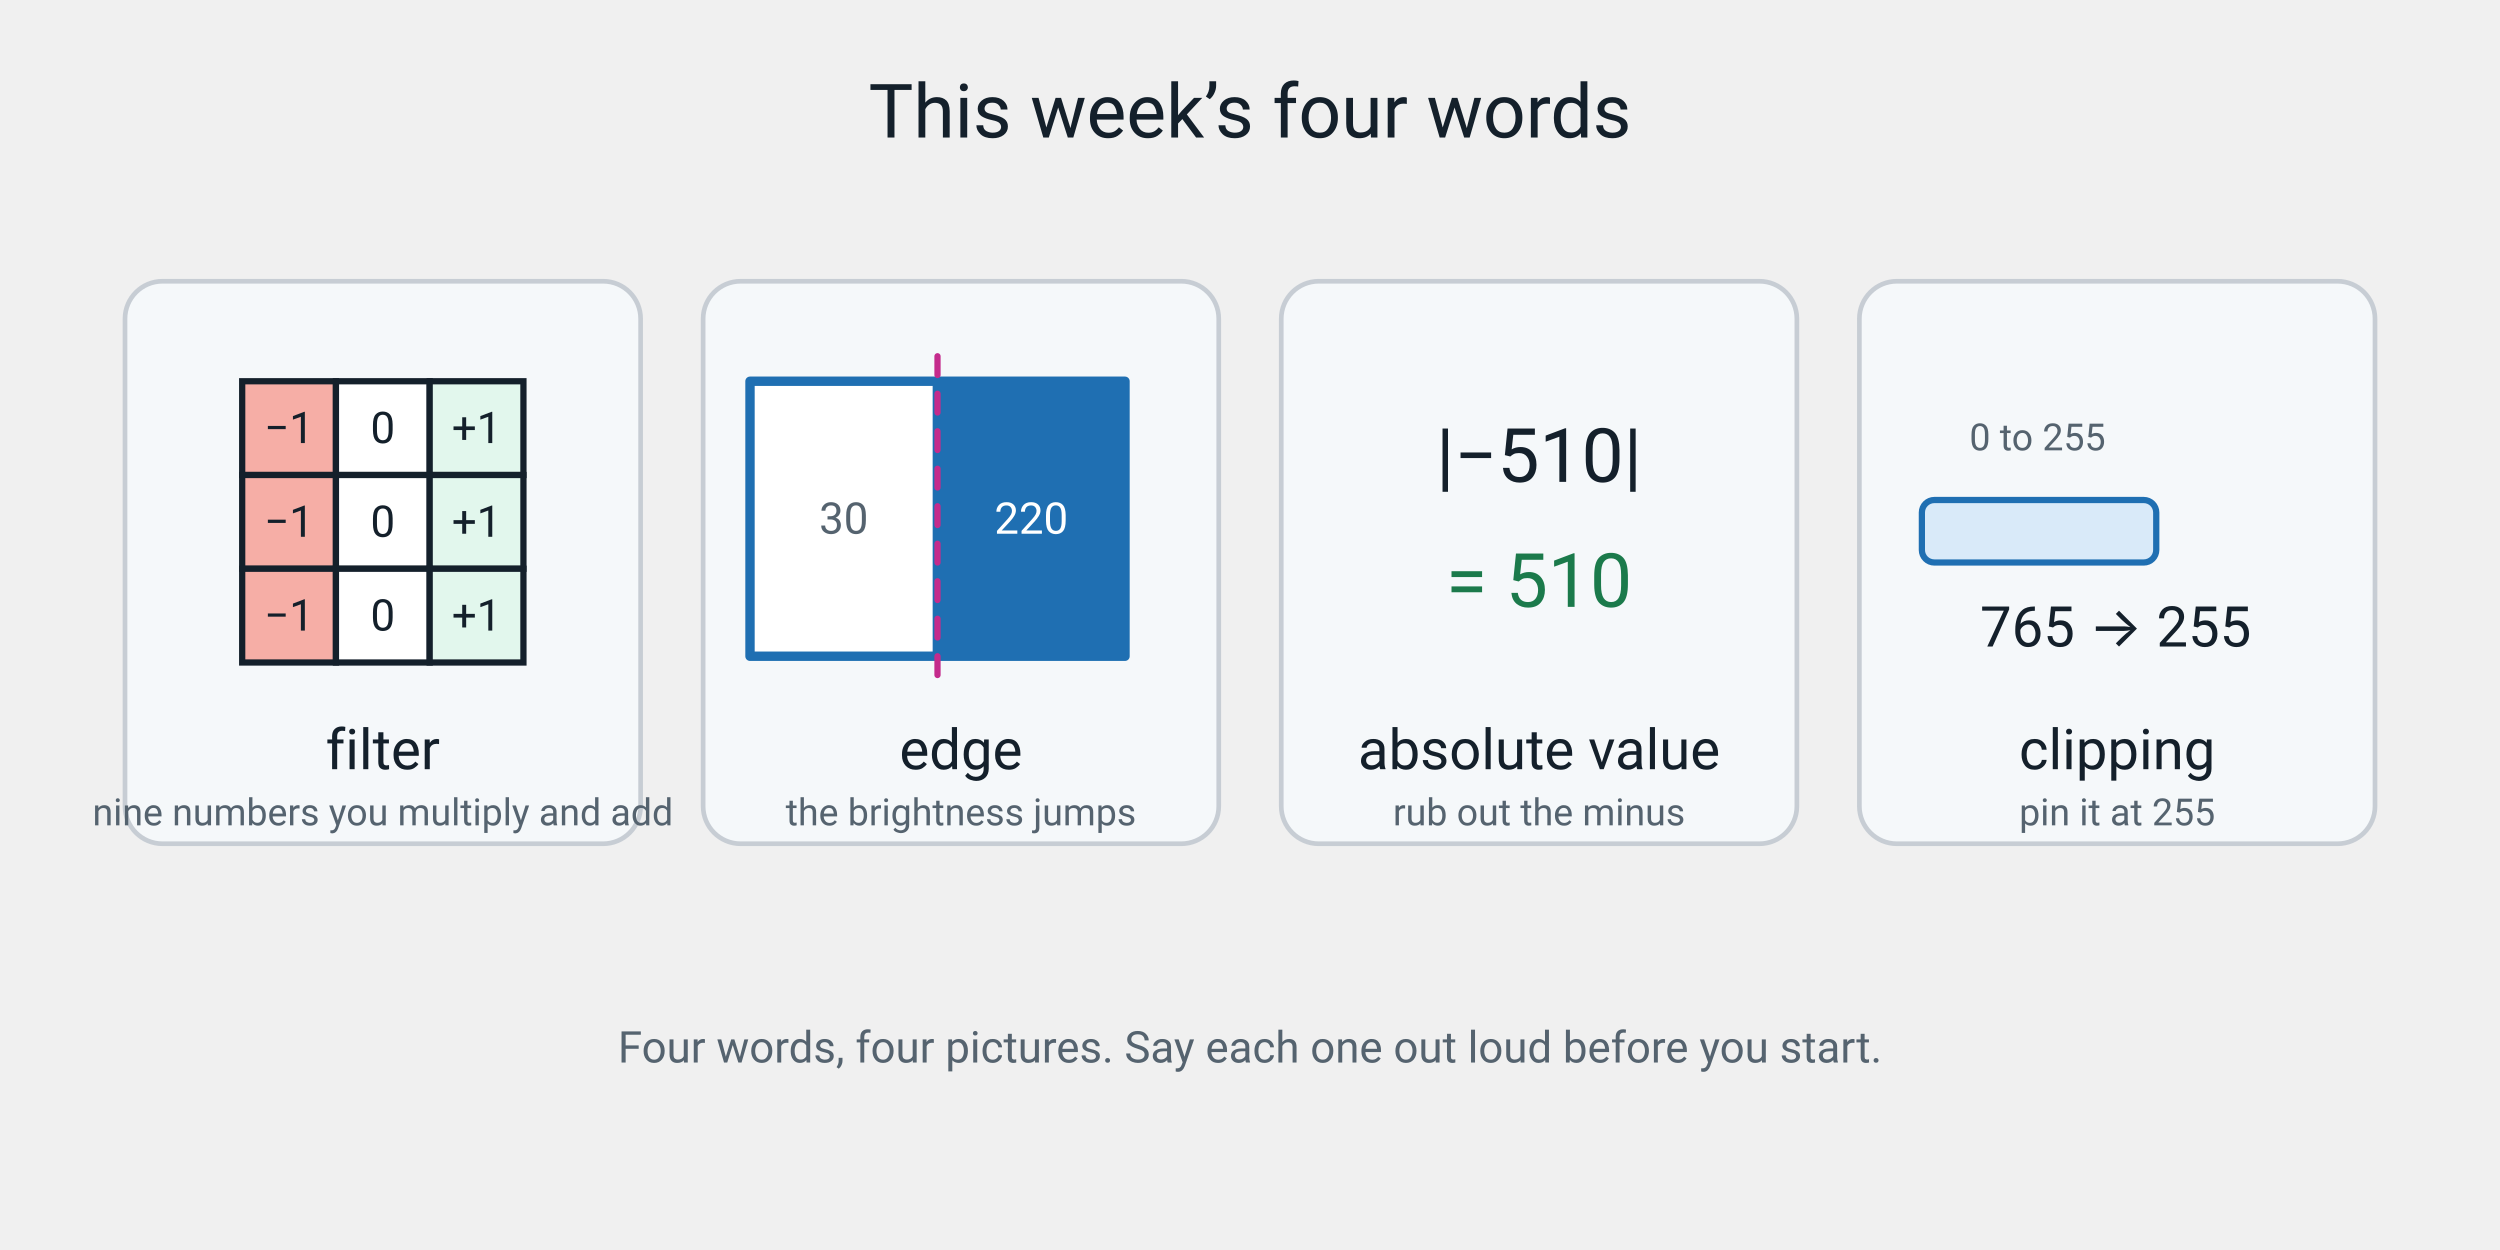
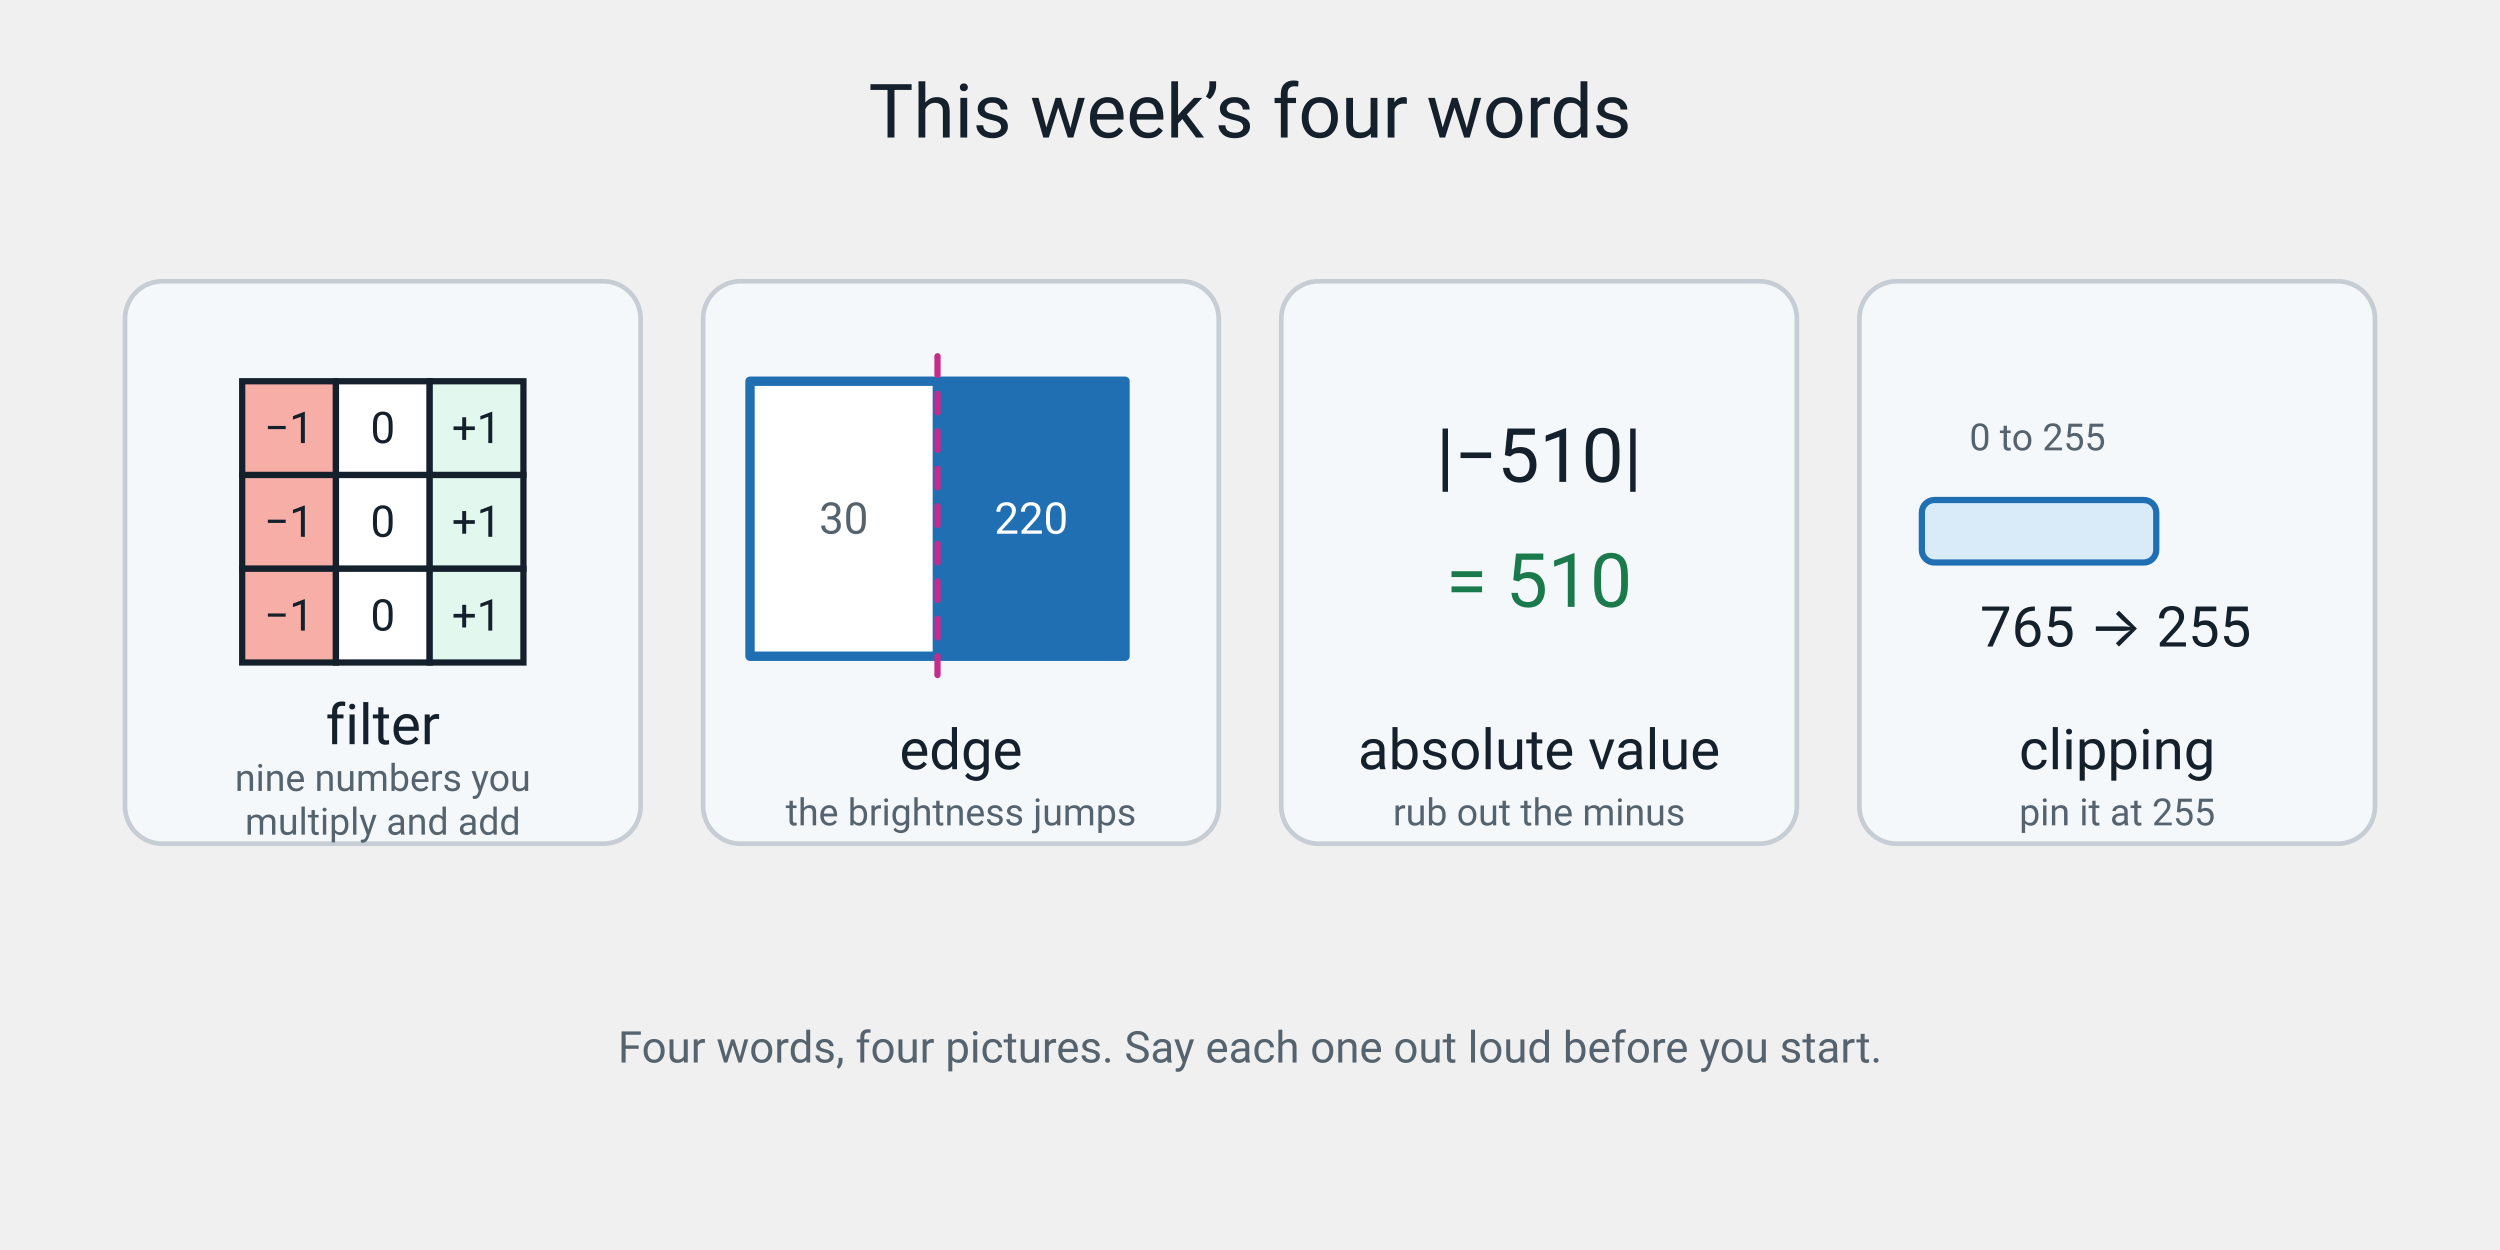
<svg xmlns="http://www.w3.org/2000/svg" viewBox="0 0 800 400" role="img">
  <text x="400" y="44" font-family="ui-sans-serif, system-ui, -apple-system, 'Segoe UI', Roboto, sans-serif" font-size="24" fill="#14202B" text-anchor="middle">This week’s four words</text>
  <rect x="40" y="90" width="165" height="180" rx="12" fill="#F5F8FA" stroke="#C7CDD4" stroke-width="1.5" stroke-linejoin="round" />
-   <text x="122.5" y="240" font-family="ui-sans-serif, system-ui, -apple-system, 'Segoe UI', Roboto, sans-serif" font-size="18" fill="#14202B" text-anchor="middle" dominant-baseline="central">filter</text>
-   <text x="122.5" y="260" font-family="ui-sans-serif, system-ui, -apple-system, 'Segoe UI', Roboto, sans-serif" font-size="12" fill="#55636F" text-anchor="middle" dominant-baseline="central">nine numbers you multiply and add</text>
+   <text x="122.5" y="232" font-family="ui-sans-serif, system-ui, -apple-system, 'Segoe UI', Roboto, sans-serif" font-size="18" fill="#14202B" text-anchor="middle" dominant-baseline="central">filter</text>
+   <text x="122.5" y="249" font-family="ui-sans-serif, system-ui, -apple-system, 'Segoe UI', Roboto, sans-serif" font-size="12" fill="#55636F" text-anchor="middle" dominant-baseline="central">nine numbers you</text>
+   <text x="122.5" y="263" font-family="ui-sans-serif, system-ui, -apple-system, 'Segoe UI', Roboto, sans-serif" font-size="12" fill="#55636F" text-anchor="middle" dominant-baseline="central">multiply and add</text>
  <rect x="225" y="90" width="165" height="180" rx="12" fill="#F5F8FA" stroke="#C7CDD4" stroke-width="1.5" stroke-linejoin="round" />
  <text x="307.5" y="240" font-family="ui-sans-serif, system-ui, -apple-system, 'Segoe UI', Roboto, sans-serif" font-size="18" fill="#14202B" text-anchor="middle" dominant-baseline="central">edge</text>
  <text x="307.5" y="260" font-family="ui-sans-serif, system-ui, -apple-system, 'Segoe UI', Roboto, sans-serif" font-size="12" fill="#55636F" text-anchor="middle" dominant-baseline="central">the brightness jumps</text>
  <rect x="410" y="90" width="165" height="180" rx="12" fill="#F5F8FA" stroke="#C7CDD4" stroke-width="1.5" stroke-linejoin="round" />
  <text x="492.5" y="240" font-family="ui-sans-serif, system-ui, -apple-system, 'Segoe UI', Roboto, sans-serif" font-size="18" fill="#14202B" text-anchor="middle" dominant-baseline="central">absolute value</text>
  <text x="492.5" y="260" font-family="ui-sans-serif, system-ui, -apple-system, 'Segoe UI', Roboto, sans-serif" font-size="12" fill="#55636F" text-anchor="middle" dominant-baseline="central">rub out the minus</text>
  <rect x="595" y="90" width="165" height="180" rx="12" fill="#F5F8FA" stroke="#C7CDD4" stroke-width="1.5" stroke-linejoin="round" />
  <text x="677.5" y="240" font-family="ui-sans-serif, system-ui, -apple-system, 'Segoe UI', Roboto, sans-serif" font-size="18" fill="#14202B" text-anchor="middle" dominant-baseline="central">clipping</text>
  <text x="677.5" y="260" font-family="ui-sans-serif, system-ui, -apple-system, 'Segoe UI', Roboto, sans-serif" font-size="12" fill="#55636F" text-anchor="middle" dominant-baseline="central">pin it at 255</text>
  <rect x="77.5" y="122" width="30" height="30" fill="#F6AEA6" stroke="#14202B" stroke-width="2" />
  <text x="92.5" y="137.0" font-family="ui-sans-serif, system-ui, -apple-system, 'Segoe UI', Roboto, sans-serif" font-size="14" fill="#14202B" text-anchor="middle" dominant-baseline="central">−1</text>
  <rect x="107.5" y="122" width="30" height="30" fill="#FFFFFF" stroke="#14202B" stroke-width="2" />
  <text x="122.5" y="137.0" font-family="ui-sans-serif, system-ui, -apple-system, 'Segoe UI', Roboto, sans-serif" font-size="14" fill="#14202B" text-anchor="middle" dominant-baseline="central">0</text>
  <rect x="137.5" y="122" width="30" height="30" fill="#E2F7ED" stroke="#14202B" stroke-width="2" />
  <text x="152.5" y="137.0" font-family="ui-sans-serif, system-ui, -apple-system, 'Segoe UI', Roboto, sans-serif" font-size="14" fill="#14202B" text-anchor="middle" dominant-baseline="central">+1</text>
  <rect x="77.5" y="152" width="30" height="30" fill="#F6AEA6" stroke="#14202B" stroke-width="2" />
  <text x="92.5" y="167.0" font-family="ui-sans-serif, system-ui, -apple-system, 'Segoe UI', Roboto, sans-serif" font-size="14" fill="#14202B" text-anchor="middle" dominant-baseline="central">−1</text>
  <rect x="107.5" y="152" width="30" height="30" fill="#FFFFFF" stroke="#14202B" stroke-width="2" />
  <text x="122.5" y="167.0" font-family="ui-sans-serif, system-ui, -apple-system, 'Segoe UI', Roboto, sans-serif" font-size="14" fill="#14202B" text-anchor="middle" dominant-baseline="central">0</text>
  <rect x="137.5" y="152" width="30" height="30" fill="#E2F7ED" stroke="#14202B" stroke-width="2" />
  <text x="152.5" y="167.0" font-family="ui-sans-serif, system-ui, -apple-system, 'Segoe UI', Roboto, sans-serif" font-size="14" fill="#14202B" text-anchor="middle" dominant-baseline="central">+1</text>
  <rect x="77.5" y="182" width="30" height="30" fill="#F6AEA6" stroke="#14202B" stroke-width="2" />
  <text x="92.5" y="197.0" font-family="ui-sans-serif, system-ui, -apple-system, 'Segoe UI', Roboto, sans-serif" font-size="14" fill="#14202B" text-anchor="middle" dominant-baseline="central">−1</text>
  <rect x="107.5" y="182" width="30" height="30" fill="#FFFFFF" stroke="#14202B" stroke-width="2" />
  <text x="122.5" y="197.0" font-family="ui-sans-serif, system-ui, -apple-system, 'Segoe UI', Roboto, sans-serif" font-size="14" fill="#14202B" text-anchor="middle" dominant-baseline="central">0</text>
  <rect x="137.5" y="182" width="30" height="30" fill="#E2F7ED" stroke="#14202B" stroke-width="2" />
  <text x="152.5" y="197.0" font-family="ui-sans-serif, system-ui, -apple-system, 'Segoe UI', Roboto, sans-serif" font-size="14" fill="#14202B" text-anchor="middle" dominant-baseline="central">+1</text>
  <rect x="240" y="122" width="60" height="88" rx="0" fill="#FFFFFF" stroke="#1F6FB2" stroke-width="3" stroke-linejoin="round" />
  <rect x="300" y="122" width="60" height="88" rx="0" fill="#1F6FB2" stroke="#1F6FB2" stroke-width="3" stroke-linejoin="round" />
  <text x="270" y="166" font-family="ui-sans-serif, system-ui, -apple-system, 'Segoe UI', Roboto, sans-serif" font-size="14" fill="#55636F" text-anchor="middle" dominant-baseline="central">30</text>
  <text x="330" y="166" font-family="ui-sans-serif, system-ui, -apple-system, 'Segoe UI', Roboto, sans-serif" font-size="14" fill="#FFFFFF" text-anchor="middle" dominant-baseline="central">220</text>
  <line x1="300" y1="114" x2="300" y2="218" stroke="#C42B8C" stroke-width="2" stroke-linecap="round" stroke-dasharray="6 6" />
  <text x="492.5" y="146" font-family="ui-sans-serif, system-ui, -apple-system, 'Segoe UI', Roboto, sans-serif" font-size="24" fill="#14202B" text-anchor="middle" dominant-baseline="central">|−510|</text>
  <text x="492.5" y="186" font-family="ui-sans-serif, system-ui, -apple-system, 'Segoe UI', Roboto, sans-serif" font-size="24" fill="#1B7A4B" text-anchor="middle" dominant-baseline="central">=  510</text>
  <rect x="615" y="160" width="75" height="20" rx="4" fill="#D9EAF9" stroke="#1F6FB2" stroke-width="2" stroke-linejoin="round" />
  <text x="652" y="140" font-family="ui-sans-serif, system-ui, -apple-system, 'Segoe UI', Roboto, sans-serif" font-size="12" fill="#55636F" text-anchor="middle" dominant-baseline="central">0 to 255</text>
  <text x="677" y="200" font-family="ui-sans-serif, system-ui, -apple-system, 'Segoe UI', Roboto, sans-serif" font-size="18" fill="#14202B" text-anchor="middle" dominant-baseline="central">765 → 255</text>
  <text x="400" y="340" font-family="ui-sans-serif, system-ui, -apple-system, 'Segoe UI', Roboto, sans-serif" font-size="14" fill="#55636F" text-anchor="middle">Four words, four pictures. Say each one out loud before you start.</text>
</svg>
